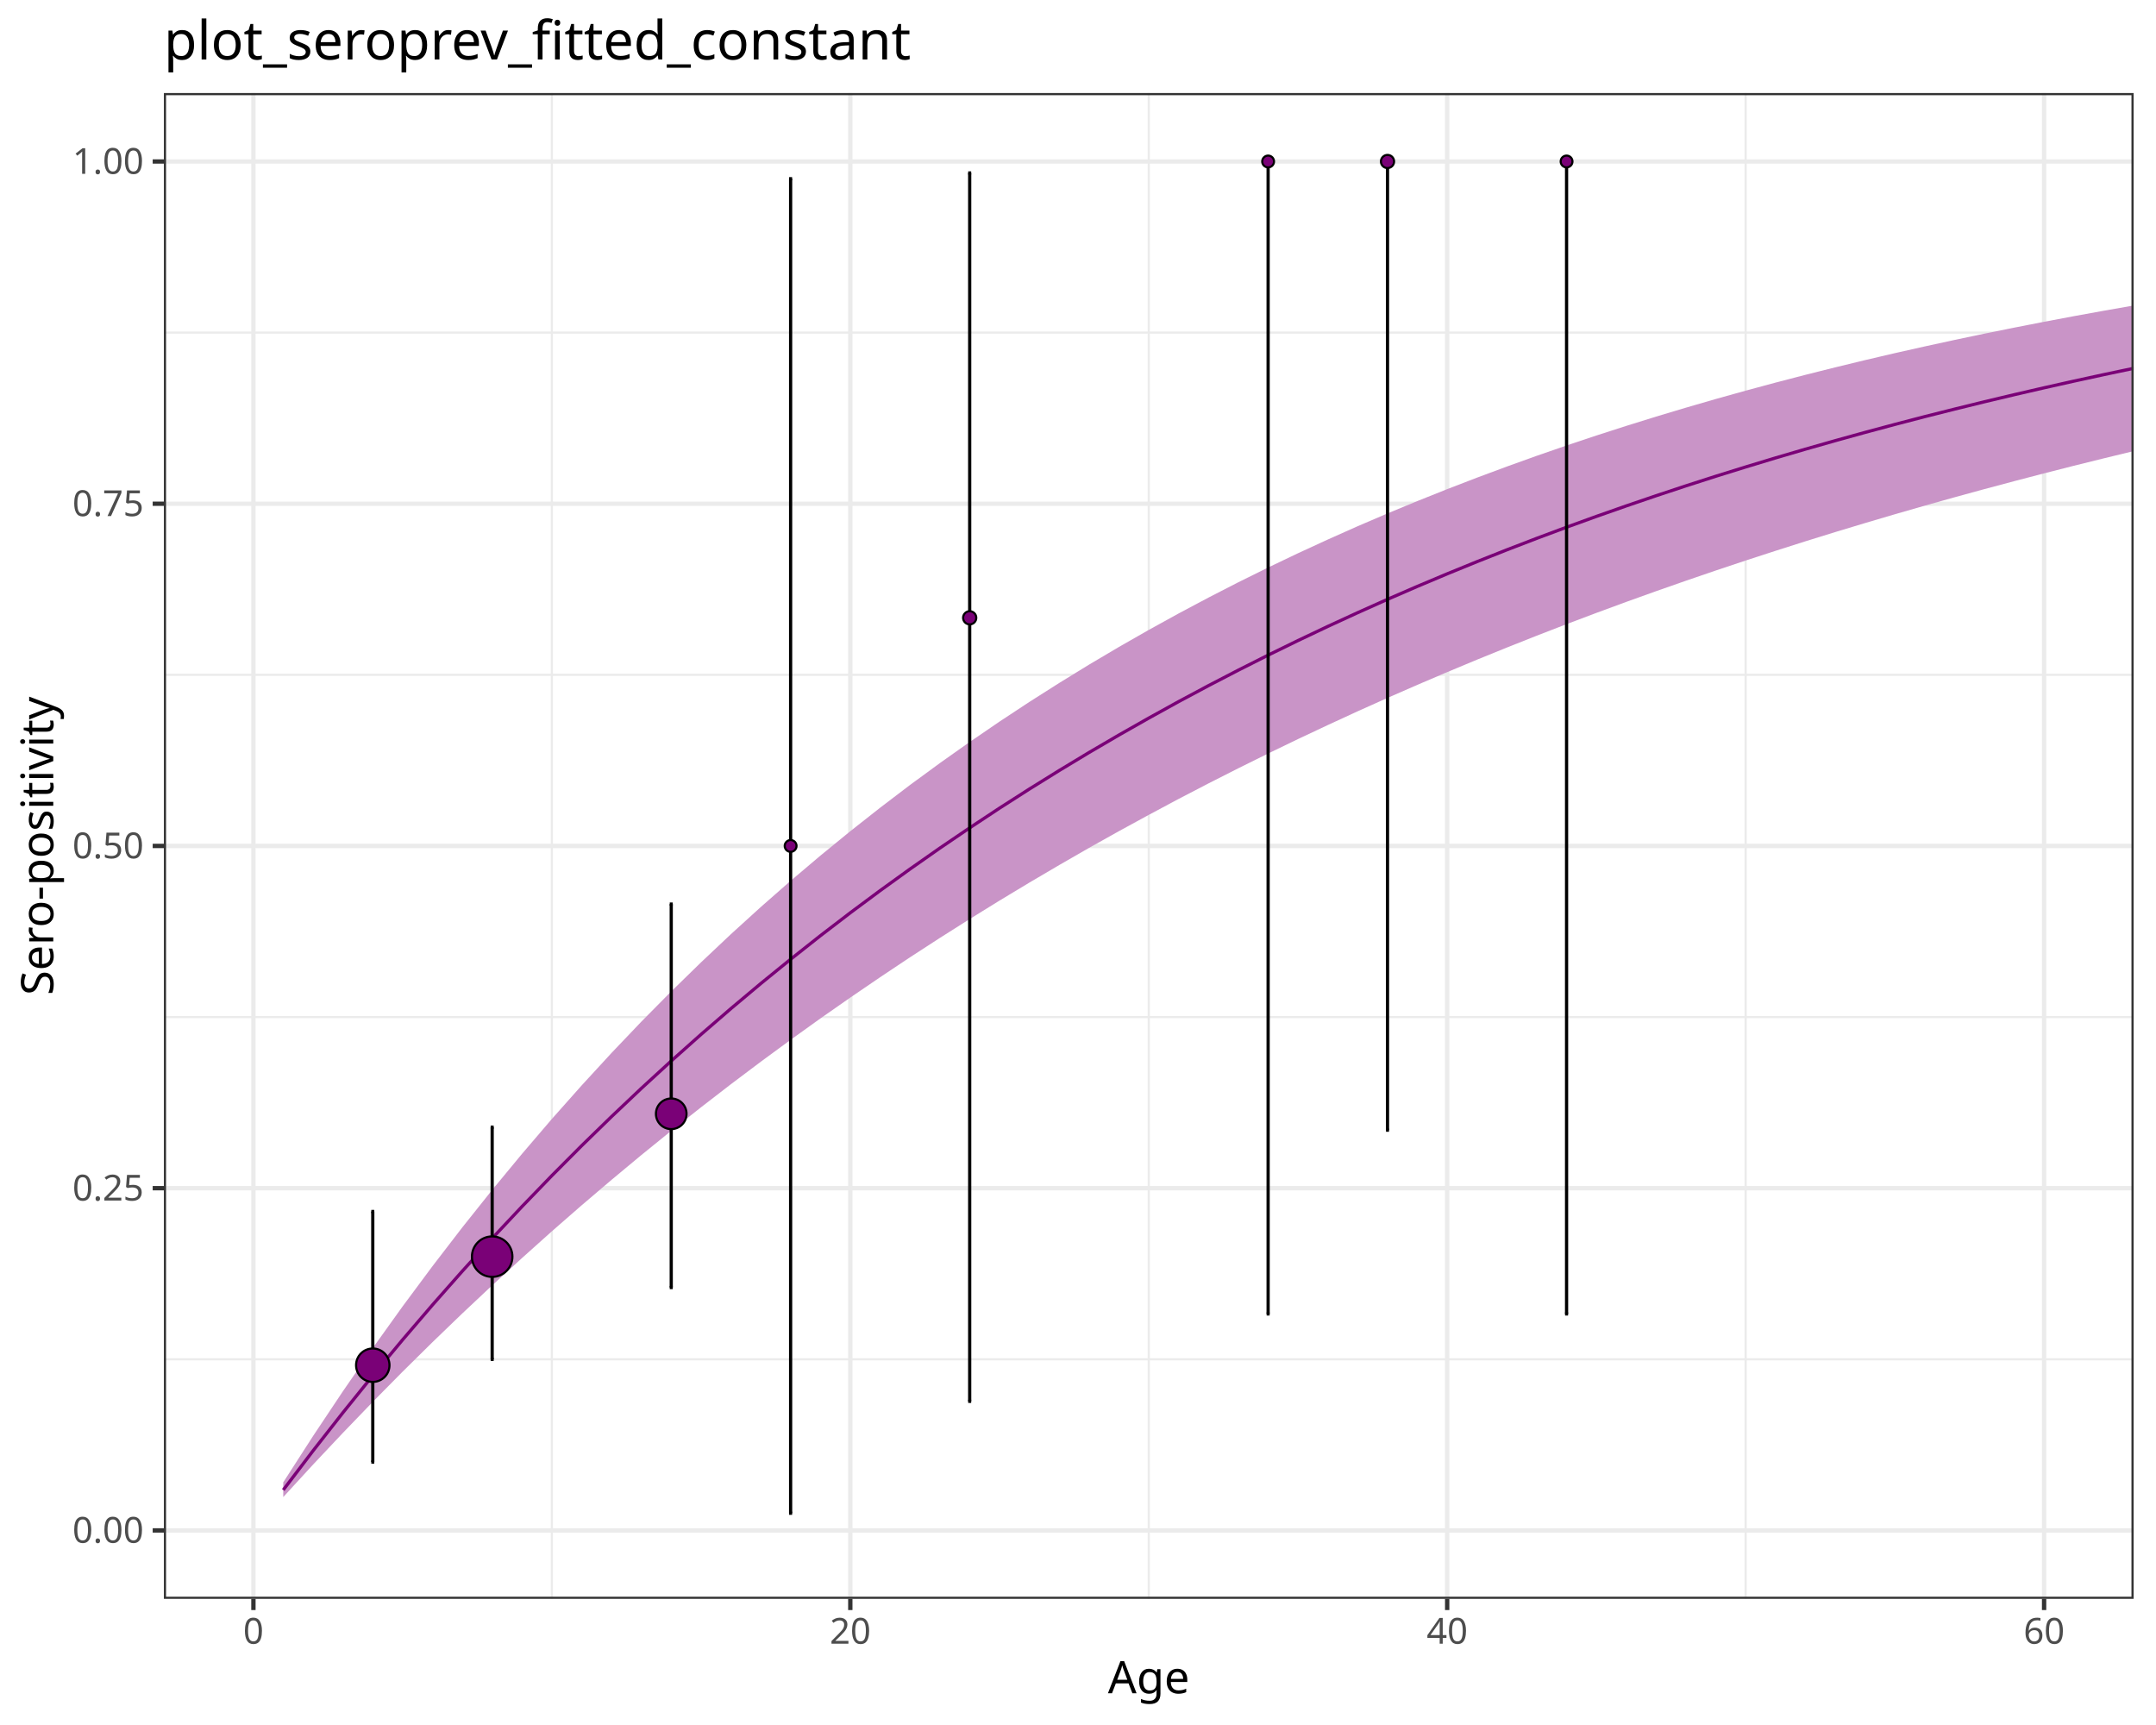
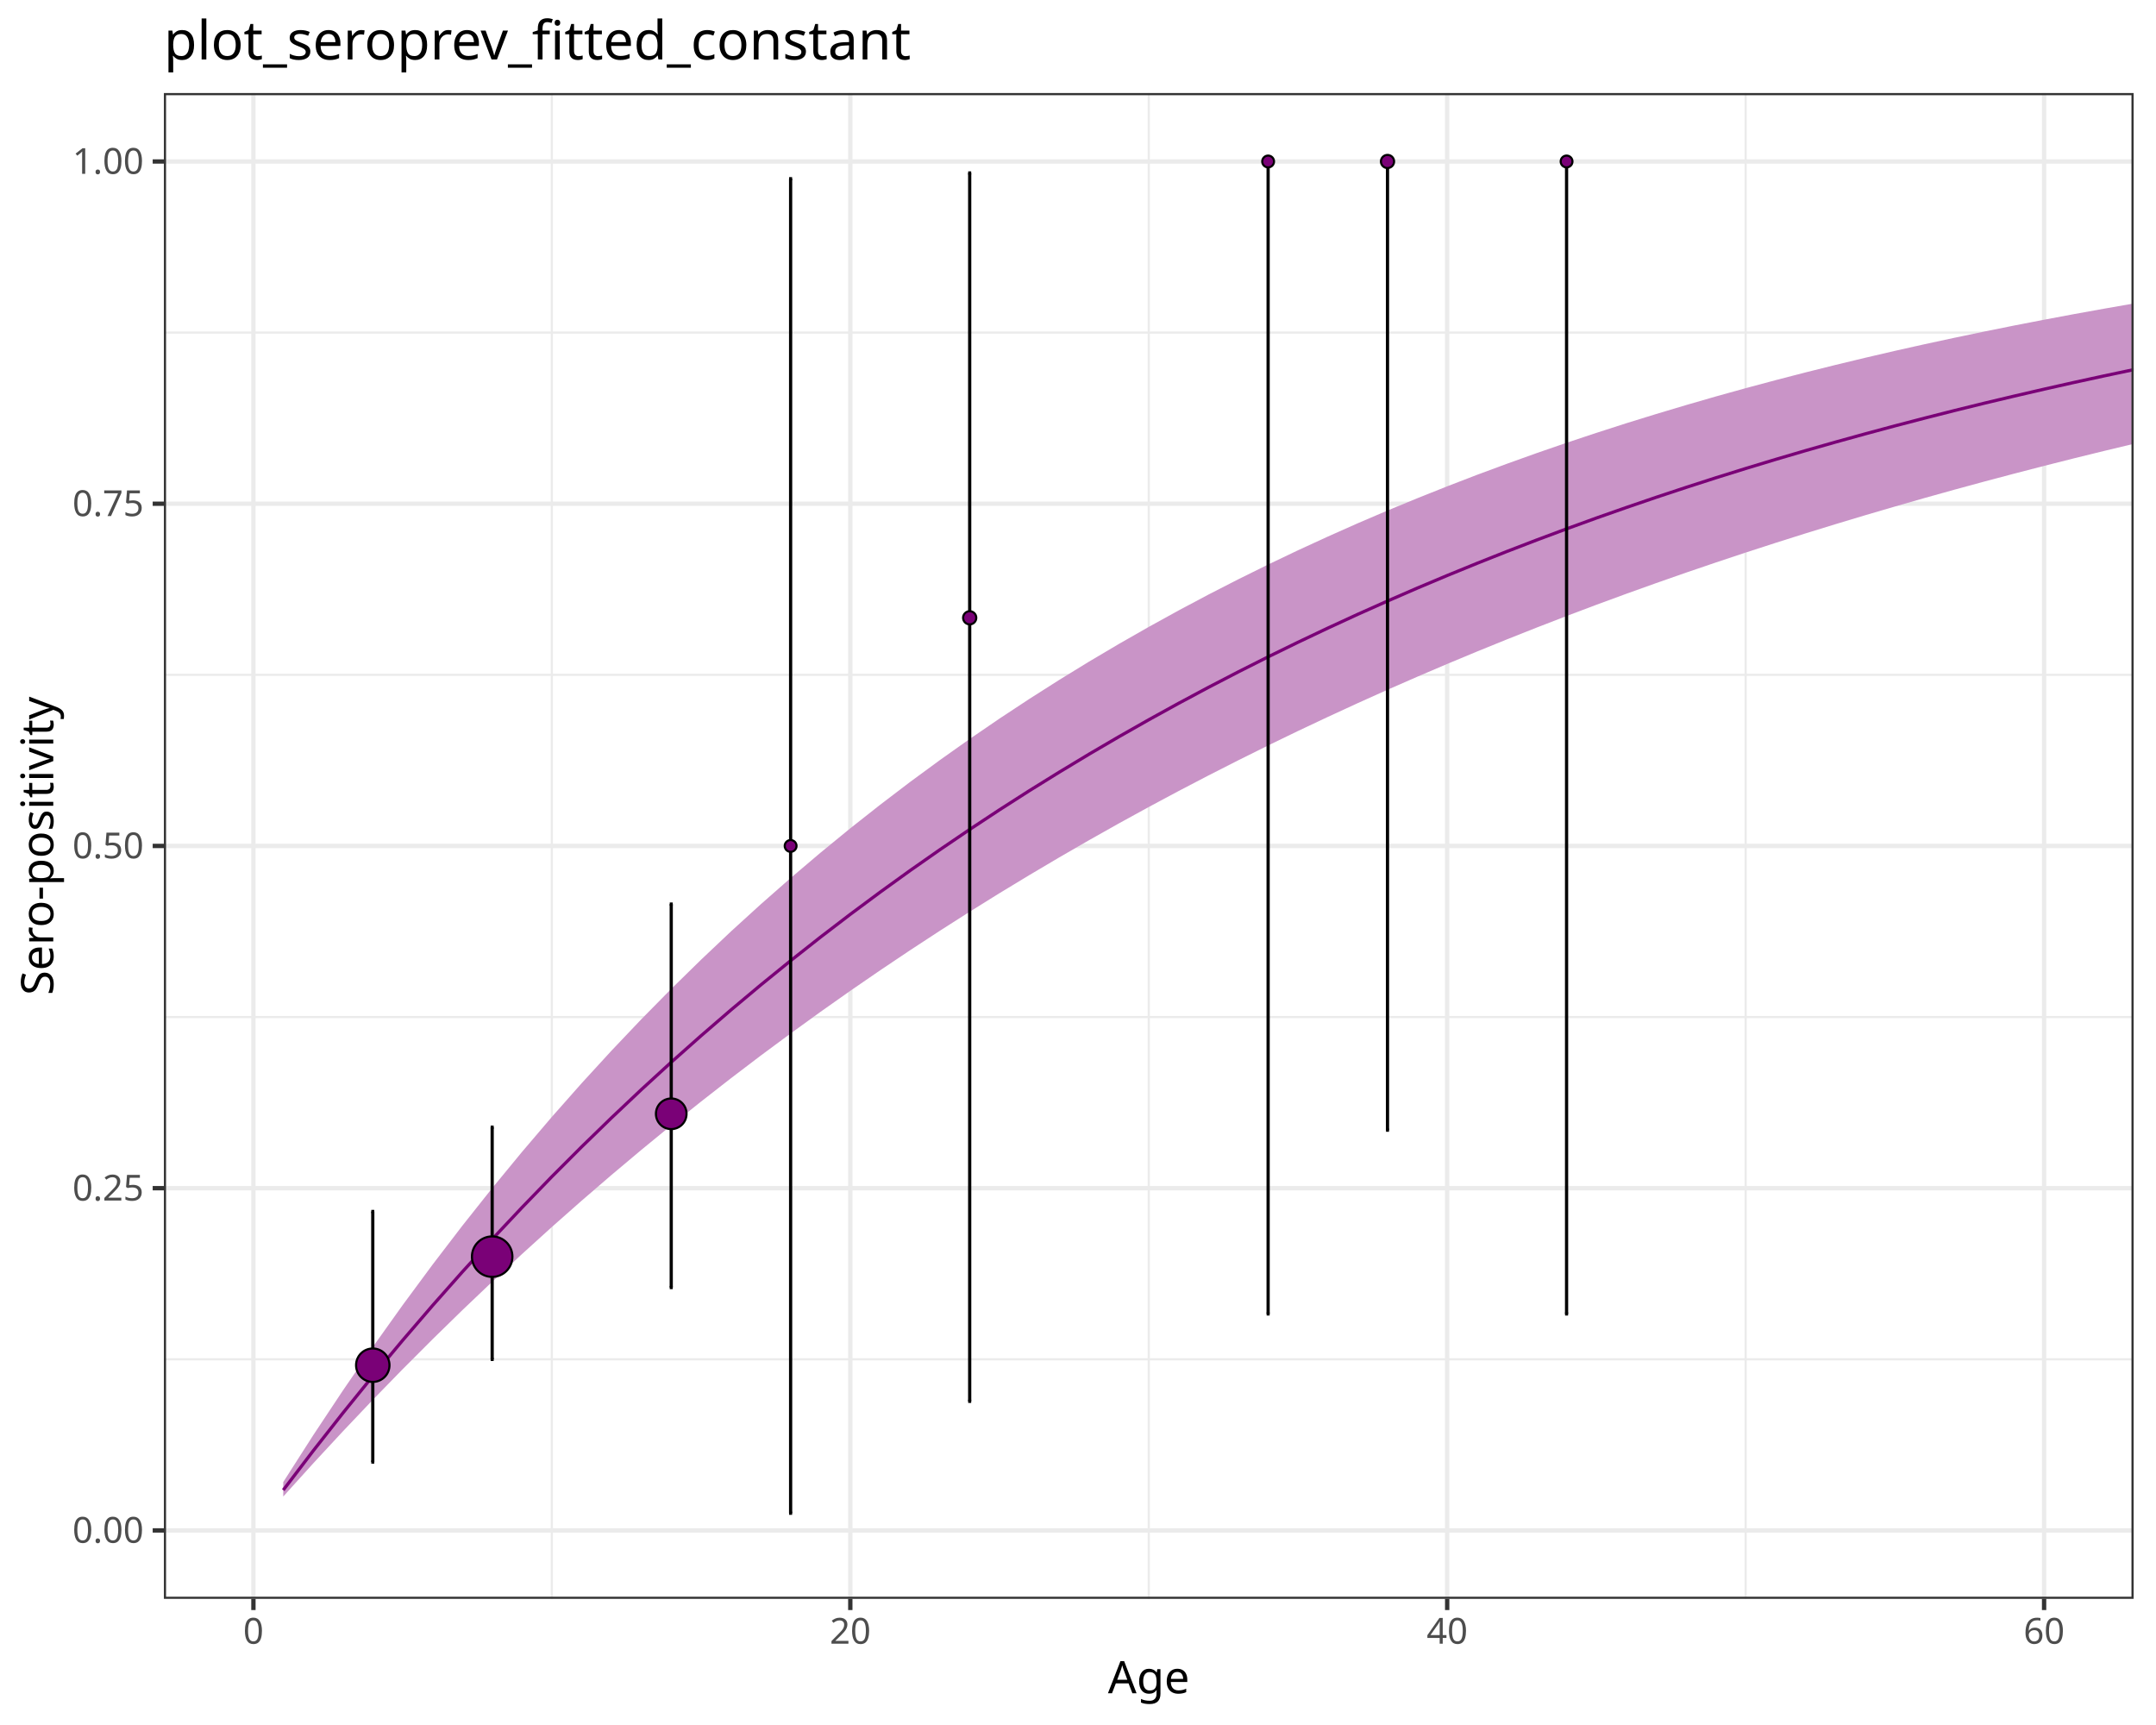
<svg xmlns="http://www.w3.org/2000/svg" class="svglite" data-engine-version="2.0" width="720.00pt" height="576.00pt" viewBox="0 0 720.00 576.00">
  <defs>
    <style type="text/css">
    .svglite line, .svglite polyline, .svglite polygon, .svglite path, .svglite rect, .svglite circle {
      fill: none;
      stroke: #000000;
      stroke-linecap: round;
      stroke-linejoin: round;
      stroke-miterlimit: 10.00;
    }
  </style>
  </defs>
  <rect width="100%" height="100%" style="stroke: none; fill: #FFFFFF;" />
  <defs>
    <clipPath id="cpMC4wMHw3MjAuMDB8MC4wMHw1NzYuMDA=">
      <rect x="0.00" y="0.00" width="720.00" height="576.00" />
    </clipPath>
  </defs>
  <g clip-path="url(#cpMC4wMHw3MjAuMDB8MC4wMHw1NzYuMDA=)">
    <rect x="0.00" y="0.00" width="720.00" height="576.00" style="stroke-width: 1.45; stroke: #FFFFFF; fill: #FFFFFF;" />
  </g>
  <defs>
    <clipPath id="cpNTQuNzN8NzEyLjUzfDMxLjA3fDUzMy44OA==">
      <rect x="54.73" y="31.07" width="657.80" height="502.81" />
    </clipPath>
  </defs>
  <g clip-path="url(#cpNTQuNzN8NzEyLjUzfDMxLjA3fDUzMy44OA==)">
    <rect x="54.73" y="31.07" width="657.80" height="502.81" style="stroke-width: 1.45; stroke: none; fill: #FFFFFF;" />
    <polyline points="54.73,453.89 712.53,453.89 " style="stroke-width: 0.73; stroke: #EBEBEB; stroke-linecap: butt;" />
    <polyline points="54.73,339.61 712.53,339.61 " style="stroke-width: 0.73; stroke: #EBEBEB; stroke-linecap: butt;" />
    <polyline points="54.73,225.34 712.53,225.34 " style="stroke-width: 0.73; stroke: #EBEBEB; stroke-linecap: butt;" />
    <polyline points="54.73,111.06 712.53,111.06 " style="stroke-width: 0.73; stroke: #EBEBEB; stroke-linecap: butt;" />
    <polyline points="184.29,533.88 184.29,31.07 " style="stroke-width: 0.73; stroke: #EBEBEB; stroke-linecap: butt;" />
    <polyline points="383.63,533.88 383.63,31.07 " style="stroke-width: 0.73; stroke: #EBEBEB; stroke-linecap: butt;" />
    <polyline points="582.96,533.88 582.96,31.07 " style="stroke-width: 0.73; stroke: #EBEBEB; stroke-linecap: butt;" />
    <polyline points="54.73,511.03 712.53,511.03 " style="stroke-width: 1.45; stroke: #EBEBEB; stroke-linecap: butt;" />
    <polyline points="54.73,396.75 712.53,396.75 " style="stroke-width: 1.45; stroke: #EBEBEB; stroke-linecap: butt;" />
    <polyline points="54.73,282.47 712.53,282.47 " style="stroke-width: 1.45; stroke: #EBEBEB; stroke-linecap: butt;" />
    <polyline points="54.73,168.20 712.53,168.20 " style="stroke-width: 1.45; stroke: #EBEBEB; stroke-linecap: butt;" />
    <polyline points="54.73,53.92 712.53,53.92 " style="stroke-width: 1.45; stroke: #EBEBEB; stroke-linecap: butt;" />
    <polyline points="84.63,533.88 84.63,31.07 " style="stroke-width: 1.45; stroke: #EBEBEB; stroke-linecap: butt;" />
    <polyline points="283.96,533.88 283.96,31.07 " style="stroke-width: 1.45; stroke: #EBEBEB; stroke-linecap: butt;" />
    <polyline points="483.29,533.88 483.29,31.07 " style="stroke-width: 1.45; stroke: #EBEBEB; stroke-linecap: butt;" />
    <polyline points="682.63,533.88 682.63,31.07 " style="stroke-width: 1.45; stroke: #EBEBEB; stroke-linecap: butt;" />
-     <polygon points="94.59,494.97 104.56,479.49 114.53,464.54 124.49,450.12 134.46,436.21 144.43,422.79 154.39,409.84 164.36,397.34 174.33,385.28 184.29,373.64 194.26,362.42 204.23,351.58 214.19,341.13 224.16,331.05 234.13,321.32 244.09,311.93 254.06,302.87 264.03,294.12 273.99,285.69 283.96,277.55 293.93,269.70 303.89,262.12 313.86,254.81 323.83,247.76 333.79,240.95 343.76,234.38 353.73,228.05 363.69,221.93 373.66,216.03 383.63,210.34 393.59,204.85 403.56,199.55 413.53,194.43 423.49,189.50 433.46,184.74 443.43,180.15 453.39,175.71 463.36,171.44 473.33,167.31 483.29,163.33 493.26,159.49 503.23,155.78 513.19,152.20 523.16,148.75 533.13,145.42 543.09,142.21 553.06,139.11 563.03,136.12 572.99,133.23 582.96,130.45 592.93,127.76 602.89,125.17 612.86,122.67 622.83,120.25 632.79,117.92 642.76,115.68 652.73,113.51 662.69,111.41 672.66,109.40 682.63,107.45 692.59,105.57 702.56,103.76 712.53,102.01 722.49,100.32 732.46,98.69 742.43,97.12 752.39,95.60 762.36,94.14 772.33,92.72 782.29,91.36 792.26,90.05 802.23,88.78 812.19,87.55 822.16,86.37 832.13,85.23 842.09,84.13 852.06,83.07 862.03,82.05 872.00,81.06 881.96,80.11 881.96,117.52 872.00,119.11 862.03,120.74 852.06,122.40 842.09,124.11 832.13,125.87 822.16,127.66 812.19,129.50 802.23,131.39 792.26,133.32 782.29,135.30 772.33,137.34 762.36,139.42 752.39,141.55 742.43,143.74 732.46,145.98 722.49,148.28 712.53,150.63 702.56,153.05 692.59,155.52 682.63,158.06 672.66,160.66 662.69,163.32 652.73,166.05 642.76,168.85 632.79,171.72 622.83,174.66 612.86,177.67 602.89,180.76 592.93,183.93 582.96,187.17 572.99,190.50 563.03,193.91 553.06,197.40 543.09,200.98 533.13,204.65 523.16,208.41 513.19,212.27 503.23,216.22 493.26,220.27 483.29,224.43 473.33,228.68 463.36,233.04 453.39,237.51 443.43,242.10 433.46,246.79 423.49,251.61 413.53,256.54 403.56,261.60 393.59,266.78 383.63,272.10 373.66,277.54 363.69,283.12 353.73,288.85 343.76,294.71 333.79,300.72 323.83,306.88 313.86,313.19 303.89,319.66 293.93,326.30 283.96,333.10 273.99,340.06 264.03,347.21 254.06,354.53 244.09,362.03 234.13,369.72 224.16,377.60 214.19,385.68 204.23,393.96 194.26,402.45 184.29,411.15 174.33,420.07 164.36,429.20 154.39,438.57 144.43,448.17 134.46,458.01 124.49,468.10 114.53,478.44 104.56,489.03 94.59,499.89 " style="stroke-width: 0.00; stroke: none; stroke-linecap: butt; fill: #C994C7;" />
-     <polyline points="94.59,494.97 104.56,479.49 114.53,464.54 124.49,450.12 134.46,436.21 144.43,422.79 154.39,409.84 164.36,397.34 174.33,385.28 184.29,373.64 194.26,362.42 204.23,351.58 214.19,341.13 224.16,331.05 234.13,321.32 244.09,311.93 254.06,302.87 264.03,294.12 273.99,285.69 283.96,277.55 293.93,269.70 303.89,262.12 313.86,254.81 323.83,247.76 333.79,240.95 343.76,234.38 353.73,228.05 363.69,221.93 373.66,216.03 383.63,210.34 393.59,204.85 403.56,199.55 413.53,194.43 423.49,189.50 433.46,184.74 443.43,180.15 453.39,175.71 463.36,171.44 473.33,167.31 483.29,163.33 493.26,159.49 503.23,155.78 513.19,152.20 523.16,148.75 533.13,145.42 543.09,142.21 553.06,139.11 563.03,136.12 572.99,133.23 582.96,130.45 592.93,127.76 602.89,125.17 612.86,122.67 622.83,120.25 632.79,117.92 642.76,115.68 652.73,113.51 662.69,111.41 672.66,109.40 682.63,107.45 692.59,105.57 702.56,103.76 712.53,102.01 722.49,100.32 732.46,98.69 742.43,97.12 752.39,95.60 762.36,94.14 772.33,92.72 782.29,91.36 792.26,90.05 802.23,88.78 812.19,87.55 822.16,86.37 832.13,85.23 842.09,84.13 852.06,83.07 862.03,82.05 872.00,81.06 881.96,80.11 " style="stroke-width: 1.07; stroke: none; stroke-linecap: butt;" />
-     <polyline points="881.96,117.52 872.00,119.11 862.03,120.74 852.06,122.40 842.09,124.11 832.13,125.87 822.16,127.66 812.19,129.50 802.23,131.39 792.26,133.32 782.29,135.30 772.33,137.34 762.36,139.42 752.39,141.55 742.43,143.74 732.46,145.98 722.49,148.28 712.53,150.63 702.56,153.05 692.59,155.52 682.63,158.06 672.66,160.66 662.69,163.32 652.73,166.05 642.76,168.85 632.79,171.72 622.83,174.66 612.86,177.67 602.89,180.76 592.93,183.93 582.96,187.17 572.99,190.50 563.03,193.91 553.06,197.40 543.09,200.98 533.13,204.65 523.16,208.41 513.19,212.27 503.23,216.22 493.26,220.27 483.29,224.43 473.33,228.68 463.36,233.04 453.39,237.51 443.43,242.10 433.46,246.79 423.49,251.61 413.53,256.54 403.56,261.60 393.59,266.78 383.63,272.10 373.66,277.54 363.69,283.12 353.73,288.85 343.76,294.71 333.79,300.72 323.83,306.88 313.86,313.19 303.89,319.66 293.93,326.30 283.96,333.10 273.99,340.06 264.03,347.21 254.06,354.53 244.09,362.03 234.13,369.72 224.16,377.60 214.19,385.68 204.23,393.96 194.26,402.45 184.29,411.15 174.33,420.07 164.36,429.20 154.39,438.57 144.43,448.17 134.46,458.01 124.49,468.10 114.53,478.44 104.56,489.03 94.59,499.89 " style="stroke-width: 1.07; stroke: none; stroke-linecap: butt;" />
-     <polyline points="94.59,497.52 104.56,484.41 114.53,471.69 124.49,459.34 134.46,447.36 144.43,435.73 154.39,424.45 164.36,413.50 174.33,402.87 184.29,392.56 194.26,382.55 204.23,372.84 214.19,363.41 224.16,354.27 234.13,345.39 244.09,336.78 254.06,328.42 264.03,320.31 273.99,312.43 283.96,304.79 293.93,297.38 303.89,290.19 313.86,283.20 323.83,276.43 333.79,269.85 343.76,263.47 353.73,257.28 363.69,251.27 373.66,245.44 383.63,239.78 393.59,234.28 403.56,228.95 413.53,223.78 423.49,218.76 433.46,213.89 443.43,209.16 453.39,204.58 463.36,200.12 473.33,195.80 483.29,191.61 493.26,187.54 503.23,183.59 513.19,179.76 523.16,176.04 533.13,172.43 543.09,168.93 553.06,165.53 563.03,162.23 572.99,159.03 582.96,155.93 592.93,152.91 602.89,149.99 612.86,147.15 622.83,144.39 632.79,141.72 642.76,139.12 652.73,136.61 662.69,134.16 672.66,131.79 682.63,129.49 692.59,127.26 702.56,125.09 712.53,122.99 722.49,120.95 732.46,118.96 742.43,117.04 752.39,115.18 762.36,113.37 772.33,111.61 782.29,109.91 792.26,108.25 802.23,106.65 812.19,105.09 822.16,103.58 832.13,102.11 842.09,100.68 852.06,99.30 862.03,97.96 872.00,96.66 881.96,95.40 " style="stroke-width: 1.07; stroke: #7A0177; stroke-linecap: butt;" />
+     <polygon points="94.59,494.88 104.56,479.30 114.53,464.28 124.49,449.78 134.46,435.80 144.43,422.31 154.39,409.30 164.36,396.74 174.33,384.63 184.29,372.95 194.26,361.68 204.23,350.81 214.19,340.32 224.16,330.21 234.13,320.45 244.09,311.03 254.06,301.95 264.03,293.19 273.99,284.74 283.96,276.58 293.93,268.72 303.89,261.13 313.86,253.81 323.83,246.75 333.79,239.94 343.76,233.37 353.73,227.03 363.69,220.92 373.66,215.02 383.63,209.33 393.59,203.84 403.56,198.54 413.53,193.43 423.49,188.51 433.46,183.75 443.43,179.17 453.39,174.74 463.36,170.47 473.33,166.36 483.29,162.39 493.26,158.55 503.23,154.86 513.19,151.29 523.16,147.85 533.13,144.54 543.09,141.33 553.06,138.25 563.03,135.27 572.99,132.39 582.96,129.62 592.93,126.95 602.89,124.37 612.86,121.88 622.83,119.48 632.79,117.16 642.76,114.93 652.73,112.78 662.69,110.70 672.66,108.69 682.63,106.76 692.59,104.89 702.56,103.09 712.53,101.35 722.49,99.68 732.46,98.06 742.43,96.50 752.39,95.00 762.36,93.55 772.33,92.15 782.29,90.80 792.26,89.50 802.23,88.24 812.19,87.03 822.16,85.86 832.13,84.73 842.09,83.64 852.06,82.59 862.03,81.58 872.00,80.60 881.96,79.66 881.96,115.50 872.00,117.07 862.03,118.67 852.06,120.31 842.09,122.00 832.13,123.72 822.16,125.49 812.19,127.31 802.23,129.17 792.26,131.08 782.29,133.04 772.33,135.05 762.36,137.11 752.39,139.22 742.43,141.38 732.46,143.60 722.49,145.88 712.53,148.21 702.56,150.60 692.59,153.05 682.63,155.57 672.66,158.15 662.69,160.79 652.73,163.50 642.76,166.28 632.79,169.14 622.83,172.06 612.86,175.06 602.89,178.13 592.93,181.28 582.96,184.51 572.99,187.83 563.03,191.22 553.06,194.71 543.09,198.28 533.13,201.94 523.16,205.70 513.19,209.55 503.23,213.50 493.26,217.55 483.29,221.70 473.33,225.96 463.36,230.32 453.39,234.80 443.43,239.39 433.46,244.09 423.49,248.92 413.53,253.87 403.56,258.94 393.59,264.14 383.63,269.47 373.66,274.94 363.69,280.55 353.73,286.30 343.76,292.20 333.79,298.24 323.83,304.44 313.86,310.80 303.89,317.32 293.93,324.00 283.96,330.85 273.99,337.88 264.03,345.09 254.06,352.47 244.09,360.05 234.13,367.82 224.16,375.78 214.19,383.95 204.23,392.32 194.26,400.91 184.29,409.71 174.33,418.74 164.36,428.00 154.39,437.49 144.43,447.22 134.46,457.20 124.49,467.43 114.53,477.92 104.56,488.68 94.59,499.71 " style="stroke-width: 0.00; stroke: none; stroke-linecap: butt; fill: #C994C7;" />
+     <polyline points="94.59,494.88 104.56,479.30 114.53,464.28 124.49,449.78 134.46,435.80 144.43,422.31 154.39,409.30 164.36,396.74 174.33,384.63 184.29,372.95 194.26,361.68 204.23,350.81 214.19,340.32 224.16,330.21 234.13,320.45 244.09,311.03 254.06,301.95 264.03,293.19 273.99,284.74 283.96,276.58 293.93,268.72 303.89,261.13 313.86,253.81 323.83,246.75 333.79,239.94 343.76,233.37 353.73,227.03 363.69,220.92 373.66,215.02 383.63,209.33 393.59,203.84 403.56,198.54 413.53,193.43 423.49,188.51 433.46,183.75 443.43,179.17 453.39,174.74 463.36,170.47 473.33,166.36 483.29,162.39 493.26,158.55 503.23,154.86 513.19,151.29 523.16,147.85 533.13,144.54 543.09,141.33 553.06,138.25 563.03,135.27 572.99,132.39 582.96,129.62 592.93,126.95 602.89,124.37 612.86,121.88 622.83,119.48 632.79,117.16 642.76,114.93 652.73,112.78 662.69,110.70 672.66,108.69 682.63,106.76 692.59,104.89 702.56,103.09 712.53,101.35 722.49,99.68 732.46,98.06 742.43,96.50 752.39,95.00 762.36,93.55 772.33,92.15 782.29,90.80 792.26,89.50 802.23,88.24 812.19,87.03 822.16,85.86 832.13,84.73 842.09,83.64 852.06,82.59 862.03,81.58 872.00,80.60 881.96,79.66 " style="stroke-width: 1.07; stroke: none; stroke-linecap: butt;" />
+     <polyline points="881.96,115.50 872.00,117.07 862.03,118.67 852.06,120.31 842.09,122.00 832.13,123.72 822.16,125.49 812.19,127.31 802.23,129.17 792.26,131.08 782.29,133.04 772.33,135.05 762.36,137.11 752.39,139.22 742.43,141.38 732.46,143.60 722.49,145.88 712.53,148.21 702.56,150.60 692.59,153.05 682.63,155.57 672.66,158.15 662.69,160.79 652.73,163.50 642.76,166.28 632.79,169.14 622.83,172.06 612.86,175.06 602.89,178.13 592.93,181.28 582.96,184.51 572.99,187.83 563.03,191.22 553.06,194.71 543.09,198.28 533.13,201.94 523.16,205.70 513.19,209.55 503.23,213.50 493.26,217.55 483.29,221.70 473.33,225.96 463.36,230.32 453.39,234.80 443.43,239.39 433.46,244.09 423.49,248.92 413.53,253.87 403.56,258.94 393.59,264.14 383.63,269.47 373.66,274.94 363.69,280.55 353.73,286.30 343.76,292.20 333.79,298.24 323.83,304.44 313.86,310.80 303.89,317.32 293.93,324.00 283.96,330.85 273.99,337.88 264.03,345.09 254.06,352.47 244.09,360.05 234.13,367.82 224.16,375.78 214.19,383.95 204.23,392.32 194.26,400.91 184.29,409.71 174.33,418.74 164.36,428.00 154.39,437.49 144.43,447.22 134.46,457.20 124.49,467.43 114.53,477.92 104.56,488.68 94.59,499.71 " style="stroke-width: 1.07; stroke: none; stroke-linecap: butt;" />
+     <polyline points="94.59,497.56 104.56,484.49 114.53,471.81 124.49,459.50 134.46,447.56 144.43,435.96 154.39,424.71 164.36,413.79 174.33,403.19 184.29,392.90 194.26,382.92 204.23,373.23 214.19,363.82 224.16,354.69 234.13,345.84 244.09,337.24 254.06,328.89 264.03,320.79 273.99,312.93 283.96,305.30 293.93,297.90 303.89,290.71 313.86,283.74 323.83,276.97 333.79,270.40 343.76,264.02 353.73,257.84 363.69,251.83 373.66,246.00 383.63,240.34 393.59,234.85 403.56,229.52 413.53,224.35 423.49,219.33 433.46,214.46 443.43,209.73 453.39,205.14 463.36,200.69 473.33,196.36 483.29,192.17 493.26,188.10 503.23,184.14 513.19,180.31 523.16,176.59 533.13,172.97 543.09,169.47 553.06,166.06 563.03,162.76 572.99,159.55 582.96,156.44 592.93,153.42 602.89,150.49 612.86,147.65 622.83,144.89 632.79,142.21 642.76,139.61 652.73,137.08 662.69,134.63 672.66,132.26 682.63,129.95 692.59,127.71 702.56,125.54 712.53,123.43 722.49,121.38 732.46,119.39 742.43,117.47 752.39,115.59 762.36,113.78 772.33,112.01 782.29,110.30 792.26,108.64 802.23,107.03 812.19,105.47 822.16,103.95 832.13,102.48 842.09,101.05 852.06,99.66 862.03,98.31 872.00,97.00 881.96,95.73 " style="stroke-width: 1.07; stroke: #7A0177; stroke-linecap: butt;" />
    <polyline points="124.00,404.53 124.99,404.53 " style="stroke-width: 1.07; stroke-linecap: butt;" />
    <polyline points="124.49,404.53 124.49,488.20 " style="stroke-width: 1.07; stroke-linecap: butt;" />
    <polyline points="124.00,488.20 124.99,488.20 " style="stroke-width: 1.07; stroke-linecap: butt;" />
    <polyline points="163.86,376.38 164.86,376.38 " style="stroke-width: 1.07; stroke-linecap: butt;" />
    <polyline points="164.36,376.38 164.36,453.92 " style="stroke-width: 1.07; stroke-linecap: butt;" />
    <polyline points="163.86,453.92 164.86,453.92 " style="stroke-width: 1.07; stroke-linecap: butt;" />
    <polyline points="223.66,301.88 224.66,301.88 " style="stroke-width: 1.07; stroke-linecap: butt;" />
    <polyline points="224.16,301.88 224.16,429.92 " style="stroke-width: 1.07; stroke-linecap: butt;" />
    <polyline points="223.66,429.92 224.66,429.92 " style="stroke-width: 1.07; stroke-linecap: butt;" />
    <polyline points="263.53,59.67 264.53,59.67 " style="stroke-width: 1.07; stroke-linecap: butt;" />
    <polyline points="264.03,59.67 264.03,505.28 " style="stroke-width: 1.07; stroke-linecap: butt;" />
    <polyline points="263.53,505.28 264.53,505.28 " style="stroke-width: 1.07; stroke-linecap: butt;" />
    <polyline points="323.33,57.76 324.33,57.76 " style="stroke-width: 1.07; stroke-linecap: butt;" />
    <polyline points="323.83,57.76 323.83,467.92 " style="stroke-width: 1.07; stroke-linecap: butt;" />
    <polyline points="323.33,467.92 324.33,467.92 " style="stroke-width: 1.07; stroke-linecap: butt;" />
    <polyline points="423.00,53.92 423.99,53.92 " style="stroke-width: 1.07; stroke-linecap: butt;" />
    <polyline points="423.49,53.92 423.49,438.75 " style="stroke-width: 1.07; stroke-linecap: butt;" />
    <polyline points="423.00,438.75 423.99,438.75 " style="stroke-width: 1.07; stroke-linecap: butt;" />
    <polyline points="462.86,53.92 463.86,53.92 " style="stroke-width: 1.07; stroke-linecap: butt;" />
    <polyline points="463.36,53.92 463.36,377.37 " style="stroke-width: 1.07; stroke-linecap: butt;" />
    <polyline points="462.86,377.37 463.86,377.37 " style="stroke-width: 1.07; stroke-linecap: butt;" />
    <polyline points="522.66,53.92 523.66,53.92 " style="stroke-width: 1.07; stroke-linecap: butt;" />
    <polyline points="523.16,53.92 523.16,438.75 " style="stroke-width: 1.07; stroke-linecap: butt;" />
    <polyline points="522.66,438.75 523.66,438.75 " style="stroke-width: 1.07; stroke-linecap: butt;" />
    <polyline points="722.00,53.92 722.99,53.92 " style="stroke-width: 1.07; stroke-linecap: butt;" />
    <polyline points="722.49,53.92 722.49,499.60 " style="stroke-width: 1.07; stroke-linecap: butt;" />
    <polyline points="722.00,499.60 722.99,499.60 " style="stroke-width: 1.07; stroke-linecap: butt;" />
    <circle cx="124.49" cy="455.86" r="5.58" style="stroke-width: 0.71; fill: #7A0177;" />
    <circle cx="164.36" cy="419.61" r="6.76" style="stroke-width: 0.71; fill: #7A0177;" />
    <circle cx="224.16" cy="371.91" r="5.11" style="stroke-width: 0.71; fill: #7A0177;" />
    <circle cx="264.03" cy="282.47" r="1.97" style="stroke-width: 0.71; fill: #7A0177;" />
    <circle cx="323.83" cy="206.29" r="2.20" style="stroke-width: 0.71; fill: #7A0177;" />
    <circle cx="423.49" cy="53.92" r="1.97" style="stroke-width: 0.71; fill: #7A0177;" />
    <circle cx="463.36" cy="53.92" r="2.20" style="stroke-width: 0.71; fill: #7A0177;" />
    <circle cx="523.16" cy="53.92" r="1.97" style="stroke-width: 0.71; fill: #7A0177;" />
    <circle cx="722.49" cy="53.92" r="1.42" style="stroke-width: 0.71; fill: #7A0177;" />
    <rect x="54.73" y="31.07" width="657.80" height="502.81" style="stroke-width: 1.45; stroke: #333333;" />
  </g>
  <g clip-path="url(#cpMC4wMHw3MjAuMDB8MC4wMHw1NzYuMDA=)">
    <text x="48.00" y="515.15" text-anchor="end" style="font-size: 12.00px; fill: #4D4D4D; font-family: sans;" textLength="23.36px" lengthAdjust="spacingAndGlyphs">0.00</text>
    <text x="48.00" y="400.88" text-anchor="end" style="font-size: 12.00px; fill: #4D4D4D; font-family: sans;" textLength="23.36px" lengthAdjust="spacingAndGlyphs">0.25</text>
    <text x="48.00" y="286.60" text-anchor="end" style="font-size: 12.00px; fill: #4D4D4D; font-family: sans;" textLength="23.36px" lengthAdjust="spacingAndGlyphs">0.50</text>
    <text x="48.00" y="172.33" text-anchor="end" style="font-size: 12.00px; fill: #4D4D4D; font-family: sans;" textLength="23.36px" lengthAdjust="spacingAndGlyphs">0.75</text>
    <text x="48.00" y="58.05" text-anchor="end" style="font-size: 12.00px; fill: #4D4D4D; font-family: sans;" textLength="23.36px" lengthAdjust="spacingAndGlyphs">1.00</text>
    <polyline points="50.99,511.03 54.73,511.03 " style="stroke-width: 1.45; stroke: #333333; stroke-linecap: butt;" />
    <polyline points="50.99,396.75 54.73,396.75 " style="stroke-width: 1.45; stroke: #333333; stroke-linecap: butt;" />
    <polyline points="50.99,282.47 54.73,282.47 " style="stroke-width: 1.45; stroke: #333333; stroke-linecap: butt;" />
    <polyline points="50.99,168.20 54.73,168.20 " style="stroke-width: 1.45; stroke: #333333; stroke-linecap: butt;" />
    <polyline points="50.99,53.92 54.73,53.92 " style="stroke-width: 1.45; stroke: #333333; stroke-linecap: butt;" />
    <polyline points="84.63,537.62 84.63,533.88 " style="stroke-width: 1.45; stroke: #333333; stroke-linecap: butt;" />
    <polyline points="283.96,537.62 283.96,533.88 " style="stroke-width: 1.45; stroke: #333333; stroke-linecap: butt;" />
    <polyline points="483.29,537.62 483.29,533.88 " style="stroke-width: 1.45; stroke: #333333; stroke-linecap: butt;" />
    <polyline points="682.63,537.62 682.63,533.88 " style="stroke-width: 1.45; stroke: #333333; stroke-linecap: butt;" />
    <text x="84.63" y="548.86" text-anchor="middle" style="font-size: 12.00px; fill: #4D4D4D; font-family: sans;" textLength="6.67px" lengthAdjust="spacingAndGlyphs">0</text>
    <text x="283.96" y="548.86" text-anchor="middle" style="font-size: 12.00px; fill: #4D4D4D; font-family: sans;" textLength="13.35px" lengthAdjust="spacingAndGlyphs">20</text>
    <text x="483.29" y="548.86" text-anchor="middle" style="font-size: 12.00px; fill: #4D4D4D; font-family: sans;" textLength="13.35px" lengthAdjust="spacingAndGlyphs">40</text>
    <text x="682.63" y="548.86" text-anchor="middle" style="font-size: 12.00px; fill: #4D4D4D; font-family: sans;" textLength="13.35px" lengthAdjust="spacingAndGlyphs">60</text>
    <text x="383.63" y="565.41" text-anchor="middle" style="font-size: 15.00px; font-family: sans;" textLength="26.69px" lengthAdjust="spacingAndGlyphs">Age</text>
    <text transform="translate(17.79,282.47) rotate(-90)" text-anchor="middle" style="font-size: 15.00px; font-family: sans;" textLength="94.21px" lengthAdjust="spacingAndGlyphs">Sero-positivity</text>
    <text x="54.73" y="19.86" style="font-size: 18.00px; font-family: sans;" textLength="236.19px" lengthAdjust="spacingAndGlyphs">plot_seroprev_fitted_constant</text>
  </g>
</svg>
